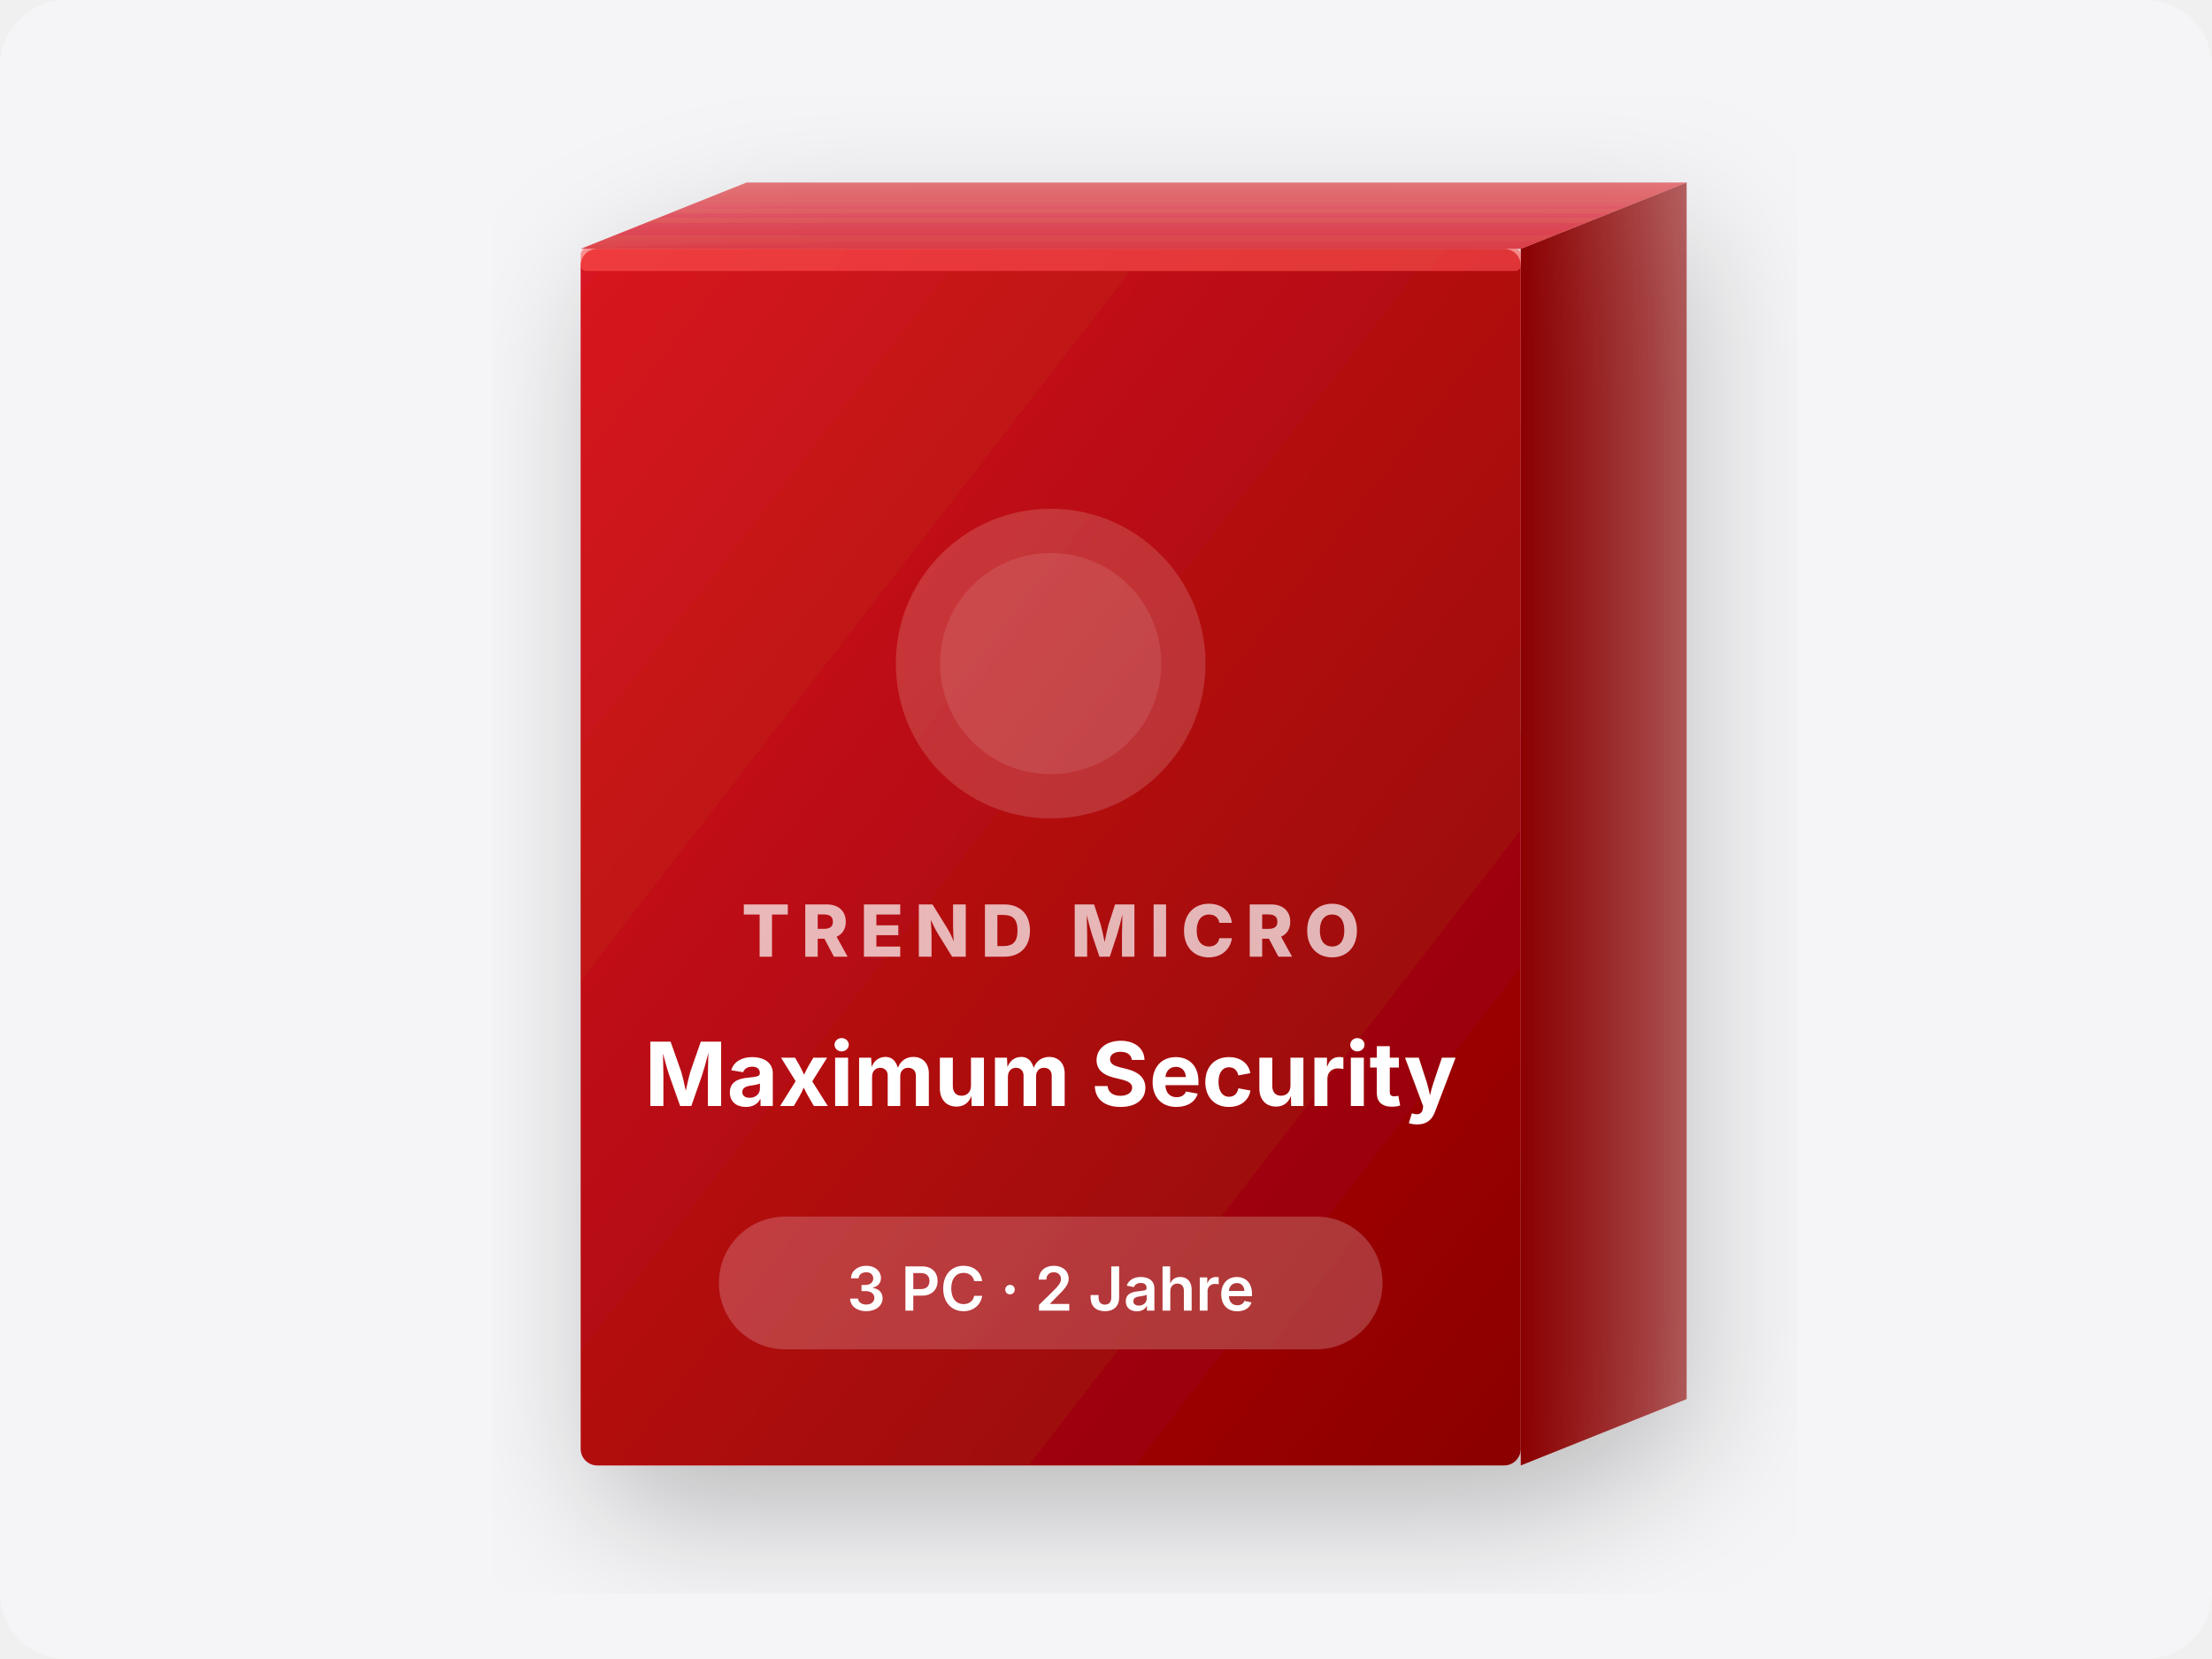
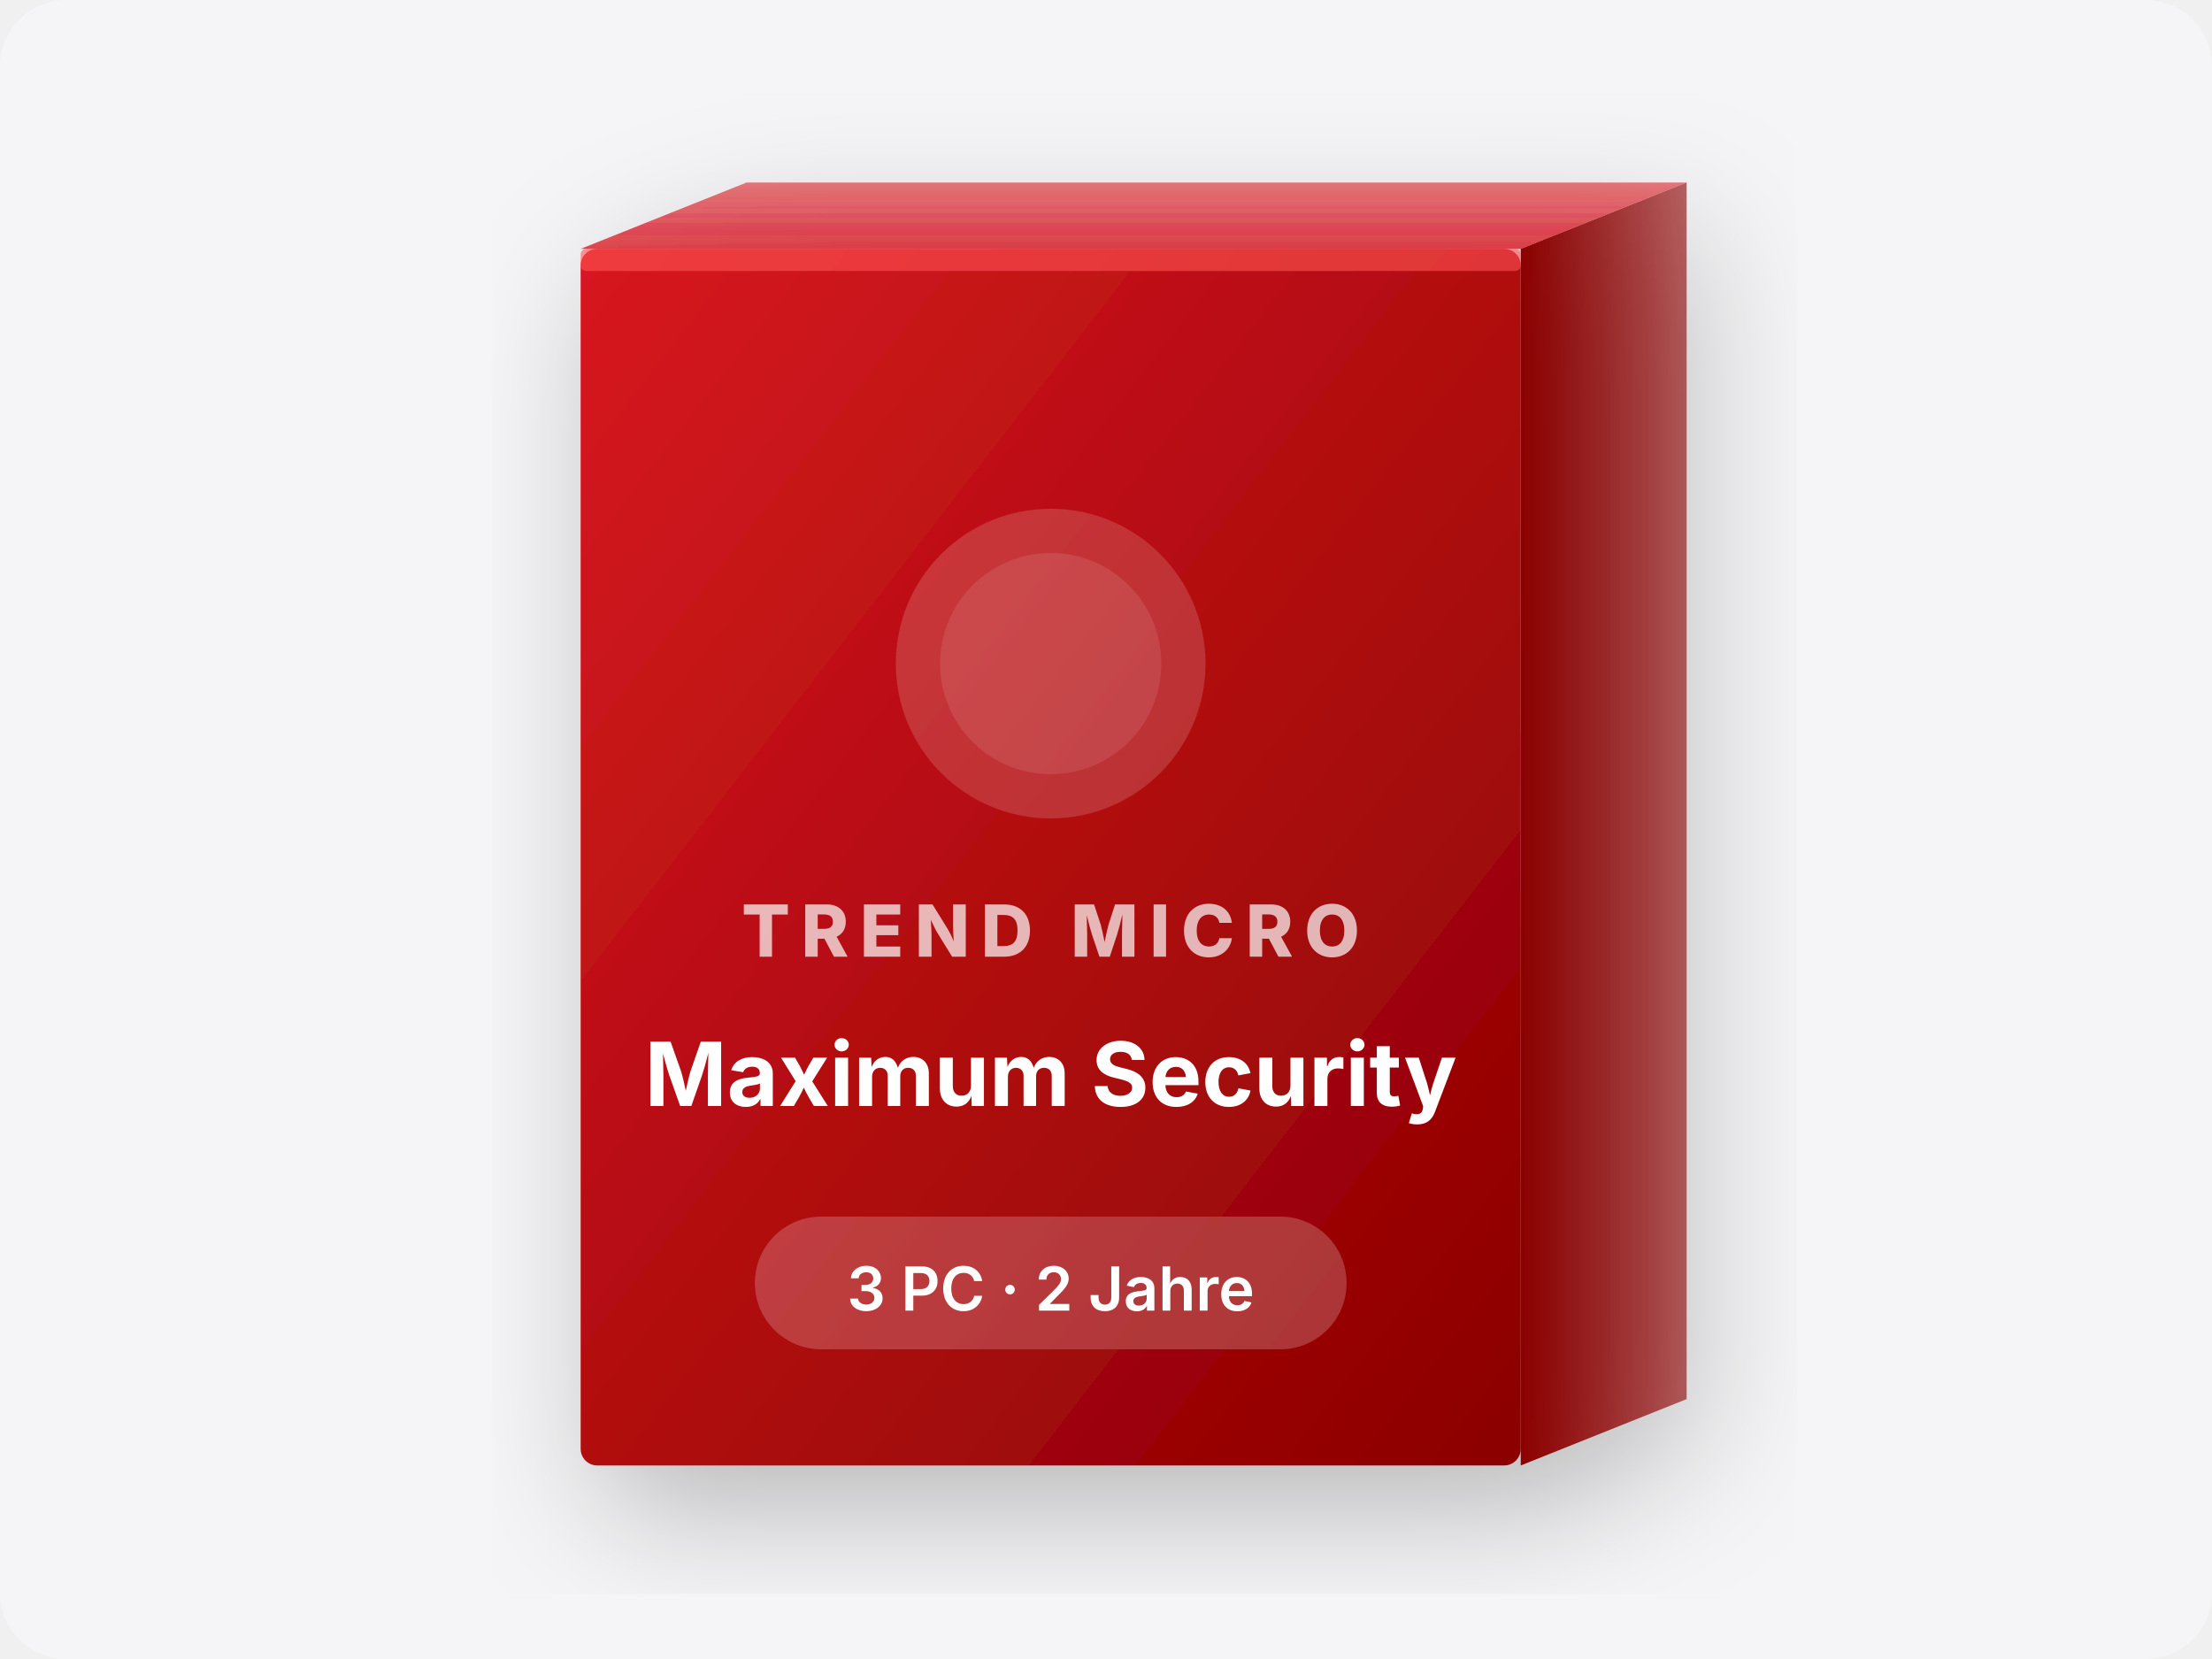
<svg xmlns="http://www.w3.org/2000/svg" viewBox="0 0 400 300" width="400" height="300">
  <defs>
    <linearGradient id="front-TREND-MAXSEC-3PC-2Y" x1="0%" y1="0%" x2="100%" y2="100%">
      <stop offset="0%" style="stop-color:#D71920" />
      <stop offset="100%" style="stop-color:#8B0000" />
    </linearGradient>
    <linearGradient id="side-TREND-MAXSEC-3PC-2Y" x1="0%" y1="0%" x2="100%" y2="0%">
      <stop offset="0%" style="stop-color:#8B0000" />
      <stop offset="100%" style="stop-color:#8B0000;stop-opacity:0.6" />
    </linearGradient>
    <linearGradient id="top-TREND-MAXSEC-3PC-2Y" x1="0%" y1="100%" x2="0%" y2="0%">
      <stop offset="0%" style="stop-color:#D71920" />
      <stop offset="100%" style="stop-color:#D71920;stop-opacity:0.7" />
    </linearGradient>
    <filter id="shadow-TREND-MAXSEC-3PC-2Y">
      <feDropShadow dx="4" dy="8" stdDeviation="12" flood-opacity="0.25" />
    </filter>
  </defs>
  <rect width="400" height="300" fill="#f5f5f7" rx="12" />
  <g filter="url(#shadow-TREND-MAXSEC-3PC-2Y)" transform="translate(95, 25)">
    <polygon points="180,20 210,8 210,228 180,240" fill="url(#side-TREND-MAXSEC-3PC-2Y)" />
    <polygon points="10,20 180,20 210,8 40,8" fill="url(#top-TREND-MAXSEC-3PC-2Y)" opacity="0.8" />
    <rect x="10" y="20" width="170" height="220" rx="3" fill="url(#front-TREND-MAXSEC-3PC-2Y)" />
    <rect x="10" y="20" width="170" height="4" fill="#FF5252" opacity="0.6" rx="1" />
    <circle cx="95" cy="95" r="28" fill="white" opacity="0.15" />
    <circle cx="95" cy="95" r="20" fill="white" opacity="0.1" />
    <text x="95" y="148" text-anchor="middle" font-family="system-ui,-apple-system,sans-serif" font-size="13" font-weight="800" letter-spacing="2" fill="#fff" opacity="0.7">TREND MICRO</text>
    <text x="95" y="175" text-anchor="middle" font-family="system-ui,-apple-system,sans-serif" font-size="16" font-weight="700" fill="#fff">Maximum Security</text>
-     <rect x="35" y="195" width="120" height="24" rx="12" fill="white" opacity="0.2" />
+     <rect x="41.5" y="195" width="107" height="24" rx="12" fill="white" opacity="0.2" />
    <text x="95" y="212" text-anchor="middle" font-family="system-ui,-apple-system,sans-serif" font-size="11" font-weight="600" fill="#fff">3 PC · 2 Jahre</text>
  </g>
</svg>
